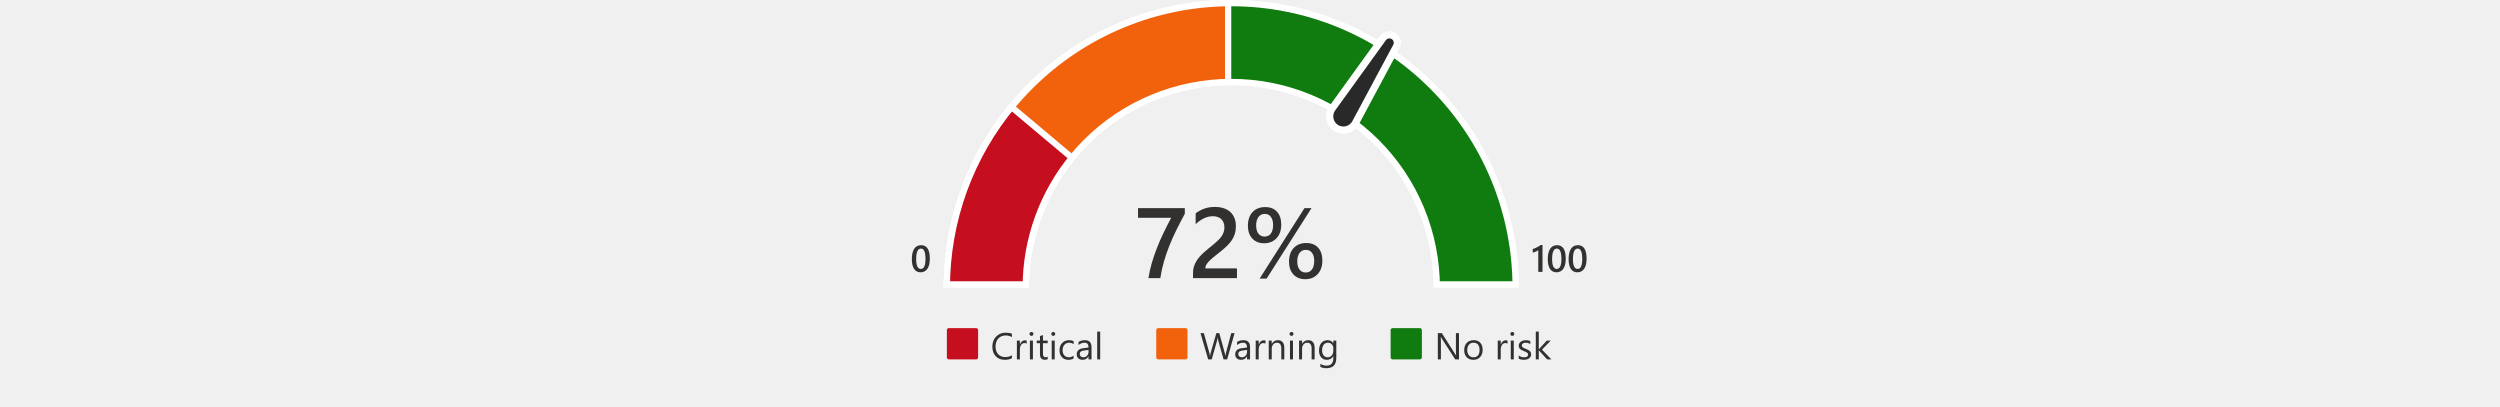
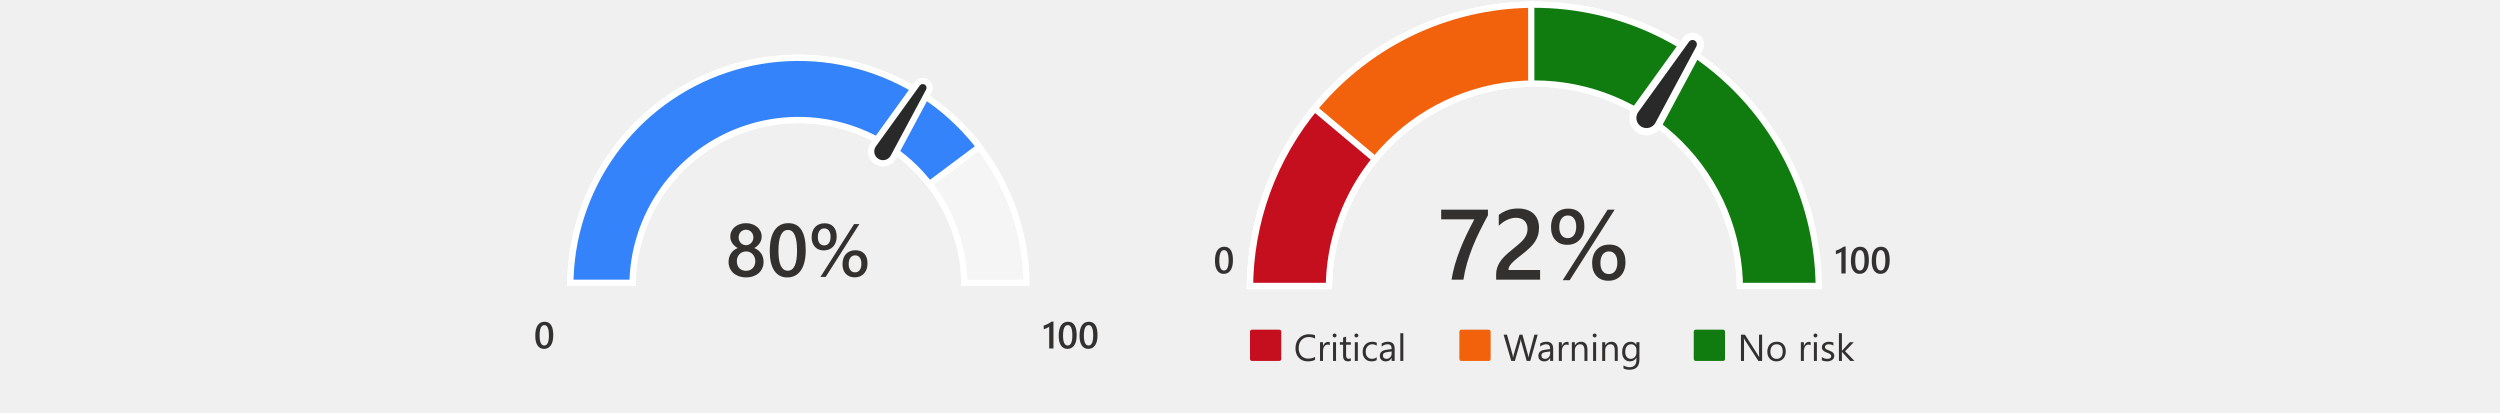
- <svg xmlns="http://www.w3.org/2000/svg" width="800" height="130" viewBox="0 0 800 130" fill="none">
-   <path d="M294.572 87.141C293.697 87.141 293.014 86.783 292.521 86.068C292.033 85.353 291.789 84.32 291.789 82.969C291.789 81.484 292.045 80.361 292.557 79.6C293.068 78.838 293.807 78.457 294.771 78.457C296.619 78.457 297.543 79.893 297.543 82.764C297.543 84.186 297.281 85.272 296.758 86.022C296.238 86.768 295.51 87.141 294.572 87.141ZM294.707 79.541C293.688 79.541 293.178 80.664 293.178 82.91C293.178 85.012 293.678 86.062 294.678 86.062C295.662 86.062 296.154 84.994 296.154 82.857C296.154 80.647 295.672 79.541 294.707 79.541Z" fill="#323130" />
+ <svg xmlns="http://www.w3.org/2000/svg" width="800" height="132" viewBox="0 0 800 132" fill="none">
+   <path d="M174.072 111.641C173.197 111.641 172.514 111.283 172.021 110.568C171.533 109.854 171.289 108.82 171.289 107.469C171.289 105.984 171.545 104.861 172.057 104.1C172.568 103.338 173.307 102.957 174.271 102.957C176.119 102.957 177.043 104.393 177.043 107.264C177.043 108.686 176.781 109.771 176.258 110.521C175.738 111.268 175.01 111.641 174.072 111.641ZM174.207 104.041C173.188 104.041 172.678 105.164 172.678 107.41C172.678 109.512 173.178 110.562 174.178 110.562C175.162 110.562 175.654 109.494 175.654 107.357C175.654 105.146 175.172 104.041 174.207 104.041Z" fill="#323130" />
  <mask id="path-2-inside-1_2_8100" fill="white">
-     <path d="M302 92C302 79.918 304.38 67.955 309.003 56.793C313.627 45.631 320.403 35.489 328.946 26.946C337.489 18.403 347.631 11.627 358.793 7.003C369.955 2.38 381.918 -1.58431e-06 394 0C406.082 1.58431e-06 418.045 2.38 429.207 7.003C440.369 11.627 450.511 18.403 459.054 26.946C467.597 35.489 474.373 45.631 478.997 56.793C483.62 67.955 486 79.918 486 92L458.768 92C458.768 83.495 457.093 75.072 453.838 67.214C450.583 59.356 445.812 52.216 439.798 46.202C433.784 40.188 426.644 35.417 418.786 32.162C410.928 28.907 402.505 27.232 394 27.232C385.495 27.232 377.072 28.907 369.214 32.162C361.356 35.417 354.216 40.188 348.202 46.202C342.188 52.216 337.417 59.356 334.162 67.214C330.907 75.072 329.232 83.495 329.232 92L302 92Z" />
+     <path d="M181.5 91.5C181.5 81.782 183.414 72.159 187.133 63.181C190.852 54.203 196.303 46.046 203.174 39.174C210.046 32.303 218.203 26.852 227.181 23.133C236.16 19.414 245.782 17.5 255.5 17.5C265.218 17.5 274.84 19.414 283.819 23.133C292.797 26.852 300.954 32.303 307.826 39.174C314.697 46.046 320.148 54.203 323.867 63.181C327.586 72.159 329.5 81.782 329.5 91.5L307.596 91.5C307.596 84.659 306.249 77.884 303.63 71.564C301.012 65.243 297.175 59.5 292.337 54.663C287.5 49.825 281.757 45.988 275.436 43.37C269.116 40.752 262.341 39.404 255.5 39.404C248.659 39.404 241.884 40.752 235.564 43.37C229.243 45.988 223.5 49.825 218.663 54.663C213.825 59.5 209.988 65.243 207.37 71.564C204.752 77.884 203.404 84.659 203.404 91.5L181.5 91.5Z" />
  </mask>
-   <path d="M302 92C302 79.918 304.38 67.955 309.003 56.793C313.627 45.631 320.403 35.489 328.946 26.946C337.489 18.403 347.631 11.627 358.793 7.003C369.955 2.38 381.918 -1.58431e-06 394 0C406.082 1.58431e-06 418.045 2.38 429.207 7.003C440.369 11.627 450.511 18.403 459.054 26.946C467.597 35.489 474.373 45.631 478.997 56.793C483.62 67.955 486 79.918 486 92L458.768 92C458.768 83.495 457.093 75.072 453.838 67.214C450.583 59.356 445.812 52.216 439.798 46.202C433.784 40.188 426.644 35.417 418.786 32.162C410.928 28.907 402.505 27.232 394 27.232C385.495 27.232 377.072 28.907 369.214 32.162C361.356 35.417 354.216 40.188 348.202 46.202C342.188 52.216 337.417 59.356 334.162 67.214C330.907 75.072 329.232 83.495 329.232 92L302 92Z" fill="#F5F5F5" stroke="white" stroke-width="4" mask="url(#path-2-inside-1_2_8100)" />
+   <path d="M181.5 91.5C181.5 81.782 183.414 72.159 187.133 63.181C190.852 54.203 196.303 46.046 203.174 39.174C210.046 32.303 218.203 26.852 227.181 23.133C236.16 19.414 245.782 17.5 255.5 17.5C265.218 17.5 274.84 19.414 283.819 23.133C292.797 26.852 300.954 32.303 307.826 39.174C314.697 46.046 320.148 54.203 323.867 63.181C327.586 72.159 329.5 81.782 329.5 91.5L307.596 91.5C307.596 84.659 306.249 77.884 303.63 71.564C301.012 65.243 297.175 59.5 292.337 54.663C287.5 49.825 281.757 45.988 275.436 43.37C269.116 40.752 262.341 39.404 255.5 39.404C248.659 39.404 241.884 40.752 235.564 43.37C229.243 45.988 223.5 49.825 218.663 54.663C213.825 59.5 209.988 65.243 207.37 71.564C204.752 77.884 203.404 84.659 203.404 91.5L181.5 91.5Z" fill="#F5F5F5" stroke="white" stroke-width="4" mask="url(#path-2-inside-1_2_8100)" />
  <mask id="path-3-inside-2_2_8100" fill="white">
-     <path d="M302 92C302 78.771 304.853 65.697 310.365 53.671C315.876 41.645 323.916 30.948 333.937 22.312L351.716 42.939C344.661 49.02 339.001 56.55 335.121 65.016C331.241 73.483 329.232 82.687 329.232 92L302 92Z" />
+     <path d="M181.5 91.5C181.5 75.958 186.393 60.811 195.486 48.207C204.578 35.603 217.408 26.181 232.156 21.278C246.904 16.376 262.821 16.241 277.65 20.893C292.479 25.545 305.467 34.748 314.772 47.196L297.228 60.31C290.677 51.547 281.534 45.068 271.094 41.793C260.654 38.518 249.449 38.612 239.066 42.064C228.683 45.516 219.651 52.148 213.25 61.022C206.849 69.895 203.404 80.559 203.404 91.5L181.5 91.5Z" />
  </mask>
-   <path d="M302 92C302 78.771 304.853 65.697 310.365 53.671C315.876 41.645 323.916 30.948 333.937 22.312L351.716 42.939C344.661 49.02 339.001 56.55 335.121 65.016C331.241 73.483 329.232 82.687 329.232 92L302 92Z" fill="#4F6BED" stroke="white" stroke-width="4" mask="url(#path-3-inside-2_2_8100)" />
-   <mask id="path-4-inside-3_2_8100" fill="white">
-     <path d="M302 92C302 79.918 304.38 67.955 309.003 56.793C313.627 45.631 320.403 35.489 328.946 26.946C337.489 18.403 347.631 11.627 358.793 7.003C369.955 2.38 381.918 -1.58431e-06 394 0C406.082 1.58431e-06 418.045 2.38 429.207 7.003C440.369 11.627 450.511 18.403 459.054 26.946C467.597 35.489 474.373 45.631 478.997 56.793C483.62 67.955 486 79.918 486 92L458.768 92C458.768 83.495 457.093 75.072 453.838 67.214C450.583 59.356 445.812 52.216 439.798 46.202C433.784 40.188 426.644 35.417 418.786 32.162C410.928 28.907 402.505 27.232 394 27.232C385.495 27.232 377.072 28.907 369.214 32.162C361.356 35.417 354.216 40.188 348.202 46.202C342.188 52.216 337.417 59.356 334.162 67.214C330.907 75.072 329.232 83.495 329.232 92L302 92Z" />
+   <path d="M181.5 91.5C181.5 75.958 186.393 60.811 195.486 48.207C204.578 35.603 217.408 26.181 232.156 21.278C246.904 16.376 262.821 16.241 277.65 20.893C292.479 25.545 305.467 34.748 314.772 47.196L297.228 60.31C290.677 51.547 281.534 45.068 271.094 41.793C260.654 38.518 249.449 38.612 239.066 42.064C228.683 45.516 219.651 52.148 213.25 61.022C206.849 69.895 203.404 80.559 203.404 91.5L181.5 91.5Z" fill="#3483FA" stroke="white" stroke-width="4" mask="url(#path-3-inside-2_2_8100)" />
+   <path d="M285.923 50.252L297.223 29.15C297.771 28.128 297.432 26.856 296.449 26.242C295.466 25.627 294.174 25.88 293.496 26.82L279.482 46.228C278.193 48.013 278.684 50.516 280.551 51.683C282.419 52.85 284.884 52.193 285.923 50.252Z" fill="#292929" stroke="white" stroke-width="2" />
+   <path d="M233.141 83.812C233.141 83.328 233.199 82.859 233.316 82.406C233.441 81.953 233.625 81.535 233.867 81.152C234.109 80.769 234.414 80.426 234.781 80.121C235.148 79.816 235.578 79.57 236.07 79.383C235.344 78.977 234.766 78.457 234.336 77.824C233.906 77.184 233.691 76.477 233.691 75.703C233.691 75.086 233.816 74.516 234.066 73.992C234.324 73.469 234.676 73.016 235.121 72.633C235.574 72.25 236.105 71.953 236.715 71.742C237.324 71.523 237.988 71.414 238.707 71.414C239.434 71.414 240.102 71.523 240.711 71.742C241.328 71.961 241.859 72.262 242.305 72.644C242.758 73.027 243.109 73.481 243.359 74.004C243.609 74.527 243.734 75.094 243.734 75.703C243.734 76.477 243.52 77.184 243.09 77.824C242.66 78.457 242.09 78.977 241.379 79.383C241.863 79.57 242.289 79.816 242.656 80.121C243.031 80.418 243.344 80.758 243.594 81.141C243.844 81.523 244.031 81.941 244.156 82.394C244.281 82.848 244.344 83.32 244.344 83.812C244.344 84.547 244.207 85.219 243.934 85.828C243.66 86.438 243.277 86.961 242.785 87.398C242.293 87.828 241.703 88.164 241.016 88.406C240.328 88.648 239.57 88.769 238.742 88.769C237.922 88.769 237.168 88.648 236.48 88.406C235.801 88.164 235.211 87.828 234.711 87.398C234.219 86.961 233.832 86.438 233.551 85.828C233.277 85.219 233.141 84.547 233.141 83.812ZM235.789 83.578C235.789 84.055 235.859 84.484 236 84.867C236.141 85.25 236.34 85.574 236.598 85.84C236.855 86.106 237.164 86.309 237.523 86.449C237.891 86.59 238.297 86.66 238.742 86.66C239.172 86.66 239.566 86.59 239.926 86.449C240.285 86.301 240.594 86.094 240.852 85.828C241.117 85.555 241.324 85.231 241.473 84.856C241.621 84.473 241.695 84.047 241.695 83.578C241.695 83.148 241.625 82.746 241.484 82.371C241.344 81.988 241.145 81.656 240.887 81.375C240.629 81.094 240.316 80.871 239.949 80.707C239.59 80.543 239.188 80.461 238.742 80.461C238.32 80.461 237.926 80.539 237.559 80.695C237.199 80.844 236.887 81.059 236.621 81.34C236.363 81.613 236.16 81.941 236.012 82.324C235.863 82.707 235.789 83.125 235.789 83.578ZM236.363 75.984C236.363 76.336 236.426 76.664 236.551 76.969C236.676 77.266 236.844 77.527 237.055 77.754C237.266 77.973 237.512 78.144 237.793 78.269C238.082 78.394 238.391 78.457 238.719 78.457C239.047 78.457 239.352 78.394 239.633 78.269C239.922 78.137 240.172 77.961 240.383 77.742C240.602 77.516 240.773 77.254 240.898 76.957C241.023 76.652 241.086 76.328 241.086 75.984C241.086 75.633 241.023 75.305 240.898 75C240.781 74.695 240.617 74.434 240.406 74.215C240.195 73.996 239.945 73.824 239.656 73.699C239.367 73.574 239.055 73.512 238.719 73.512C238.367 73.512 238.047 73.578 237.758 73.711C237.469 73.836 237.219 74.012 237.008 74.238C236.805 74.465 236.645 74.731 236.527 75.035C236.418 75.332 236.363 75.648 236.363 75.984ZM251.891 88.781C250.141 88.781 248.773 88.066 247.789 86.637C246.812 85.207 246.324 83.141 246.324 80.438C246.324 77.469 246.836 75.223 247.859 73.699C248.883 72.176 250.359 71.414 252.289 71.414C255.984 71.414 257.832 74.285 257.832 80.027C257.832 82.871 257.309 85.043 256.262 86.543C255.223 88.035 253.766 88.781 251.891 88.781ZM252.16 73.582C250.121 73.582 249.102 75.828 249.102 80.32C249.102 84.523 250.102 86.625 252.102 86.625C254.07 86.625 255.055 84.488 255.055 80.215C255.055 75.793 254.09 73.582 252.16 73.582ZM263.621 80.133C262.434 80.133 261.488 79.754 260.785 78.996C260.082 78.231 259.73 77.211 259.73 75.938C259.73 74.547 260.102 73.453 260.844 72.656C261.594 71.852 262.602 71.449 263.867 71.449C265.094 71.449 266.043 71.82 266.715 72.562C267.395 73.305 267.734 74.348 267.734 75.691C267.734 77.035 267.355 78.113 266.598 78.926C265.84 79.731 264.848 80.133 263.621 80.133ZM263.785 73.09C263.145 73.09 262.637 73.336 262.262 73.828C261.895 74.32 261.711 74.996 261.711 75.856C261.711 76.699 261.891 77.356 262.25 77.824C262.617 78.293 263.117 78.527 263.75 78.527C264.383 78.527 264.879 78.285 265.238 77.801C265.598 77.309 265.777 76.629 265.777 75.762C265.777 74.918 265.598 74.262 265.238 73.793C264.887 73.324 264.402 73.09 263.785 73.09ZM275 71.695L264.219 88.617H262.543L273.312 71.695H275ZM273.488 88.758C272.301 88.758 271.355 88.379 270.652 87.621C269.949 86.856 269.598 85.836 269.598 84.562C269.598 83.172 269.969 82.078 270.711 81.281C271.461 80.477 272.469 80.074 273.734 80.074C274.961 80.074 275.91 80.445 276.582 81.188C277.262 81.93 277.602 82.973 277.602 84.316C277.602 85.66 277.223 86.738 276.465 87.551C275.707 88.356 274.715 88.758 273.488 88.758ZM273.652 81.715C273.012 81.715 272.504 81.961 272.129 82.453C271.762 82.945 271.578 83.621 271.578 84.481C271.578 85.324 271.758 85.981 272.117 86.449C272.484 86.918 272.984 87.152 273.617 87.152C274.25 87.152 274.746 86.91 275.105 86.426C275.465 85.934 275.645 85.254 275.645 84.387C275.645 83.543 275.465 82.887 275.105 82.418C274.754 81.949 274.27 81.715 273.652 81.715Z" fill="#323130" />
+   <path d="M337.104 102.91V111.5H335.744V104.574C335.498 104.75 335.232 104.9 334.947 105.025C334.666 105.146 334.344 105.254 333.98 105.348V104.188C334.207 104.113 334.426 104.035 334.637 103.953C334.848 103.871 335.055 103.779 335.258 103.678C335.465 103.576 335.672 103.463 335.879 103.338C336.09 103.213 336.307 103.07 336.529 102.91H337.104ZM341.568 111.641C340.693 111.641 340.01 111.283 339.518 110.568C339.029 109.854 338.785 108.82 338.785 107.469C338.785 105.984 339.041 104.861 339.553 104.1C340.064 103.338 340.803 102.957 341.768 102.957C343.615 102.957 344.539 104.393 344.539 107.264C344.539 108.686 344.277 109.771 343.754 110.521C343.234 111.268 342.506 111.641 341.568 111.641ZM341.703 104.041C340.684 104.041 340.174 105.164 340.174 107.41C340.174 109.512 340.674 110.562 341.674 110.562C342.658 110.562 343.15 109.494 343.15 107.357C343.15 105.146 342.668 104.041 341.703 104.041ZM348.236 111.641C347.361 111.641 346.678 111.283 346.186 110.568C345.697 109.854 345.453 108.82 345.453 107.469C345.453 105.984 345.709 104.861 346.221 104.1C346.732 103.338 347.471 102.957 348.436 102.957C350.283 102.957 351.207 104.393 351.207 107.264C351.207 108.686 350.945 109.771 350.422 110.521C349.902 111.268 349.174 111.641 348.236 111.641ZM348.371 104.041C347.352 104.041 346.842 105.164 346.842 107.41C346.842 109.512 347.342 110.562 348.342 110.562C349.326 110.562 349.818 109.494 349.818 107.357C349.818 105.146 349.336 104.041 348.371 104.041Z" fill="#323130" />
+   <path d="M391.572 87.641C390.697 87.641 390.014 87.283 389.521 86.568C389.033 85.853 388.789 84.82 388.789 83.469C388.789 81.984 389.045 80.861 389.557 80.1C390.068 79.338 390.807 78.957 391.771 78.957C393.619 78.957 394.543 80.393 394.543 83.264C394.543 84.686 394.281 85.772 393.758 86.522C393.238 87.268 392.51 87.641 391.572 87.641ZM391.707 80.041C390.688 80.041 390.178 81.164 390.178 83.41C390.178 85.512 390.678 86.562 391.678 86.562C392.662 86.562 393.154 85.494 393.154 83.357C393.154 81.147 392.672 80.041 391.707 80.041Z" fill="#323130" />
+   <mask id="path-8-inside-3_2_8100" fill="white">
+     <path d="M399 92.5C399 80.418 401.38 68.455 406.003 57.293C410.627 46.131 417.403 35.989 425.946 27.446C434.489 18.903 444.631 12.127 455.793 7.503C466.955 2.88 478.918 0.5 491 0.5C503.082 0.5 515.045 2.88 526.207 7.503C537.369 12.127 547.511 18.903 556.054 27.446C564.597 35.989 571.373 46.131 575.997 57.293C580.62 68.455 583 80.418 583 92.5L555.768 92.5C555.768 83.995 554.093 75.572 550.838 67.714C547.583 59.856 542.812 52.716 536.798 46.702C530.784 40.688 523.644 35.917 515.786 32.662C507.928 29.407 499.505 27.732 491 27.732C482.495 27.732 474.072 29.407 466.214 32.662C458.356 35.917 451.216 40.688 445.202 46.702C439.188 52.716 434.417 59.856 431.162 67.714C427.907 75.572 426.232 83.995 426.232 92.5L399 92.5Z" />
  </mask>
-   <path d="M302 92C302 79.918 304.38 67.955 309.003 56.793C313.627 45.631 320.403 35.489 328.946 26.946C337.489 18.403 347.631 11.627 358.793 7.003C369.955 2.38 381.918 -1.58431e-06 394 0C406.082 1.58431e-06 418.045 2.38 429.207 7.003C440.369 11.627 450.511 18.403 459.054 26.946C467.597 35.489 474.373 45.631 478.997 56.793C483.62 67.955 486 79.918 486 92L458.768 92C458.768 83.495 457.093 75.072 453.838 67.214C450.583 59.356 445.812 52.216 439.798 46.202C433.784 40.188 426.644 35.417 418.786 32.162C410.928 28.907 402.505 27.232 394 27.232C385.495 27.232 377.072 28.907 369.214 32.162C361.356 35.417 354.216 40.188 348.202 46.202C342.188 52.216 337.417 59.356 334.162 67.214C330.907 75.072 329.232 83.495 329.232 92L302 92Z" fill="#107C10" stroke="white" stroke-width="4" mask="url(#path-4-inside-3_2_8100)" />
-   <mask id="path-5-inside-4_2_8100" fill="white">
-     <path d="M302 92C302 67.6 311.693 44.2 328.946 26.946C346.2 9.693 369.6 -2.90966e-07 394 0L394 27.232C376.822 27.232 360.348 34.056 348.202 46.202C336.056 58.349 329.232 74.823 329.232 92L302 92Z" />
+   <path d="M399 92.5C399 80.418 401.38 68.455 406.003 57.293C410.627 46.131 417.403 35.989 425.946 27.446C434.489 18.903 444.631 12.127 455.793 7.503C466.955 2.88 478.918 0.5 491 0.5C503.082 0.5 515.045 2.88 526.207 7.503C537.369 12.127 547.511 18.903 556.054 27.446C564.597 35.989 571.373 46.131 575.997 57.293C580.62 68.455 583 80.418 583 92.5L555.768 92.5C555.768 83.995 554.093 75.572 550.838 67.714C547.583 59.856 542.812 52.716 536.798 46.702C530.784 40.688 523.644 35.917 515.786 32.662C507.928 29.407 499.505 27.732 491 27.732C482.495 27.732 474.072 29.407 466.214 32.662C458.356 35.917 451.216 40.688 445.202 46.702C439.188 52.716 434.417 59.856 431.162 67.714C427.907 75.572 426.232 83.995 426.232 92.5L399 92.5Z" fill="#F5F5F5" stroke="white" stroke-width="4" mask="url(#path-8-inside-3_2_8100)" />
+   <mask id="path-9-inside-4_2_8100" fill="white">
+     <path d="M399 92.5C399 79.271 401.853 66.197 407.365 54.171C412.876 42.145 420.916 31.448 430.937 22.812L448.716 43.439C441.661 49.52 436.001 57.05 432.121 65.516C428.241 73.983 426.232 83.187 426.232 92.5L399 92.5Z" />
  </mask>
-   <path d="M302 92C302 67.6 311.693 44.2 328.946 26.946C346.2 9.693 369.6 -2.90966e-07 394 0L394 27.232C376.822 27.232 360.348 34.056 348.202 46.202C336.056 58.349 329.232 74.823 329.232 92L302 92Z" fill="#F2610C" stroke="white" stroke-width="4" mask="url(#path-5-inside-4_2_8100)" />
-   <mask id="path-6-inside-5_2_8100" fill="white">
-     <path d="M302 92C302 70.354 309.632 49.401 323.555 32.827L344.407 50.342C334.605 62.011 329.232 76.761 329.232 92L302 92Z" />
+   <path d="M399 92.5C399 79.271 401.853 66.197 407.365 54.171C412.876 42.145 420.916 31.448 430.937 22.812L448.716 43.439C441.661 49.52 436.001 57.05 432.121 65.516C428.241 73.983 426.232 83.187 426.232 92.5L399 92.5Z" fill="#4F6BED" stroke="white" stroke-width="4" mask="url(#path-9-inside-4_2_8100)" />
+   <mask id="path-10-inside-5_2_8100" fill="white">
+     <path d="M399 92.5C399 80.418 401.38 68.455 406.003 57.293C410.627 46.131 417.403 35.989 425.946 27.446C434.489 18.903 444.631 12.127 455.793 7.503C466.955 2.88 478.918 0.5 491 0.5C503.082 0.5 515.045 2.88 526.207 7.503C537.369 12.127 547.511 18.903 556.054 27.446C564.597 35.989 571.373 46.131 575.997 57.293C580.62 68.455 583 80.418 583 92.5L555.768 92.5C555.768 83.995 554.093 75.572 550.838 67.714C547.583 59.856 542.812 52.716 536.798 46.702C530.784 40.688 523.644 35.917 515.786 32.662C507.928 29.407 499.505 27.732 491 27.732C482.495 27.732 474.072 29.407 466.214 32.662C458.356 35.917 451.216 40.688 445.202 46.702C439.188 52.716 434.417 59.856 431.162 67.714C427.907 75.572 426.232 83.995 426.232 92.5L399 92.5Z" />
  </mask>
-   <path d="M302 92C302 70.354 309.632 49.401 323.555 32.827L344.407 50.342C334.605 62.011 329.232 76.761 329.232 92L302 92Z" fill="#C50F1F" stroke="white" stroke-width="4" mask="url(#path-6-inside-5_2_8100)" />
-   <path d="M433.773 39.318L446.855 14.889C447.488 13.706 447.096 12.234 445.958 11.523C444.82 10.811 443.325 11.104 442.539 12.192L426.318 34.659C424.825 36.725 425.393 39.623 427.555 40.974C429.717 42.325 432.57 41.565 433.773 39.318Z" fill="#292929" stroke="white" stroke-width="2.315" />
-   <path d="M379.141 68.406C378.203 70.125 377.318 71.828 376.484 73.516C375.651 75.193 374.896 76.88 374.219 78.578C373.542 80.276 372.953 81.99 372.453 83.719C371.953 85.438 371.568 87.198 371.297 89H367.5C367.75 87.396 368.104 85.797 368.562 84.203C369.031 82.599 369.578 81 370.203 79.406C370.828 77.802 371.526 76.193 372.297 74.578C373.078 72.963 373.906 71.333 374.781 69.688H364.172V66.594H379.141V68.406ZM395.828 89H381.766V87.266C381.766 86.557 381.865 85.896 382.062 85.281C382.26 84.656 382.526 84.073 382.859 83.531C383.193 82.979 383.583 82.463 384.031 81.984C384.479 81.495 384.958 81.026 385.469 80.578C385.979 80.12 386.5 79.682 387.031 79.266C387.562 78.838 388.083 78.412 388.594 77.984C389.073 77.578 389.51 77.182 389.906 76.797C390.302 76.401 390.641 75.995 390.922 75.578C391.203 75.162 391.422 74.724 391.578 74.266C391.734 73.797 391.812 73.292 391.812 72.75C391.812 72.156 391.719 71.641 391.531 71.203C391.354 70.755 391.099 70.385 390.766 70.094C390.443 69.792 390.057 69.568 389.609 69.422C389.161 69.266 388.672 69.188 388.141 69.188C387.224 69.188 386.292 69.401 385.344 69.828C384.396 70.255 383.484 70.896 382.609 71.75V68.266C383.068 67.922 383.531 67.625 384 67.375C384.469 67.115 384.953 66.901 385.453 66.734C385.953 66.557 386.479 66.427 387.031 66.344C387.583 66.26 388.172 66.219 388.797 66.219C389.807 66.219 390.724 66.354 391.547 66.625C392.37 66.885 393.073 67.276 393.656 67.797C394.24 68.307 394.688 68.948 395 69.719C395.323 70.49 395.484 71.375 395.484 72.375C395.484 73.281 395.37 74.099 395.141 74.828C394.922 75.547 394.604 76.219 394.188 76.844C393.781 77.469 393.286 78.062 392.703 78.625C392.12 79.188 391.469 79.766 390.75 80.359C390.146 80.849 389.542 81.328 388.938 81.797C388.344 82.255 387.807 82.708 387.328 83.156C386.849 83.594 386.458 84.037 386.156 84.484C385.865 84.922 385.719 85.365 385.719 85.812V85.891H395.828V89ZM404.516 77.844C402.932 77.844 401.672 77.338 400.734 76.328C399.797 75.307 399.328 73.948 399.328 72.25C399.328 70.396 399.823 68.938 400.812 67.875C401.812 66.802 403.156 66.266 404.844 66.266C406.479 66.266 407.745 66.76 408.641 67.75C409.547 68.74 410 70.13 410 71.922C410 73.713 409.495 75.151 408.484 76.234C407.474 77.307 406.151 77.844 404.516 77.844ZM404.734 68.453C403.88 68.453 403.203 68.781 402.703 69.438C402.214 70.094 401.969 70.995 401.969 72.141C401.969 73.266 402.208 74.141 402.688 74.766C403.177 75.391 403.844 75.703 404.688 75.703C405.531 75.703 406.193 75.38 406.672 74.734C407.151 74.078 407.391 73.172 407.391 72.016C407.391 70.891 407.151 70.016 406.672 69.391C406.203 68.766 405.557 68.453 404.734 68.453ZM419.688 66.594L405.312 89.156H403.078L417.438 66.594H419.688ZM417.672 89.344C416.089 89.344 414.828 88.838 413.891 87.828C412.953 86.807 412.484 85.448 412.484 83.75C412.484 81.896 412.979 80.438 413.969 79.375C414.969 78.302 416.312 77.766 418 77.766C419.635 77.766 420.901 78.26 421.797 79.25C422.703 80.24 423.156 81.63 423.156 83.422C423.156 85.213 422.651 86.651 421.641 87.734C420.63 88.807 419.307 89.344 417.672 89.344ZM417.891 79.953C417.036 79.953 416.359 80.281 415.859 80.938C415.37 81.594 415.125 82.495 415.125 83.641C415.125 84.766 415.365 85.641 415.844 86.266C416.333 86.891 417 87.203 417.844 87.203C418.688 87.203 419.349 86.88 419.828 86.234C420.307 85.578 420.547 84.672 420.547 83.516C420.547 82.391 420.307 81.516 419.828 80.891C419.359 80.266 418.714 79.953 417.891 79.953Z" fill="#323130" />
-   <path d="M493.604 78.41V87H492.244V80.074C491.998 80.25 491.732 80.4 491.447 80.525C491.166 80.647 490.844 80.754 490.48 80.848V79.688C490.707 79.613 490.926 79.535 491.137 79.453C491.348 79.371 491.555 79.279 491.758 79.178C491.965 79.076 492.172 78.963 492.379 78.838C492.59 78.713 492.807 78.57 493.029 78.41H493.604ZM498.068 87.141C497.193 87.141 496.51 86.783 496.018 86.068C495.529 85.353 495.285 84.32 495.285 82.969C495.285 81.484 495.541 80.361 496.053 79.6C496.564 78.838 497.303 78.457 498.268 78.457C500.115 78.457 501.039 79.893 501.039 82.764C501.039 84.186 500.777 85.272 500.254 86.022C499.734 86.768 499.006 87.141 498.068 87.141ZM498.203 79.541C497.184 79.541 496.674 80.664 496.674 82.91C496.674 85.012 497.174 86.062 498.174 86.062C499.158 86.062 499.65 84.994 499.65 82.857C499.65 80.647 499.168 79.541 498.203 79.541ZM504.736 87.141C503.861 87.141 503.178 86.783 502.686 86.068C502.197 85.353 501.953 84.32 501.953 82.969C501.953 81.484 502.209 80.361 502.721 79.6C503.232 78.838 503.971 78.457 504.936 78.457C506.783 78.457 507.707 79.893 507.707 82.764C507.707 84.186 507.445 85.272 506.922 86.022C506.402 86.768 505.674 87.141 504.736 87.141ZM504.871 79.541C503.852 79.541 503.342 80.664 503.342 82.91C503.342 85.012 503.842 86.062 504.842 86.062C505.826 86.062 506.318 84.994 506.318 82.857C506.318 80.647 505.836 79.541 504.871 79.541Z" fill="#323130" />
-   <path d="M302.997 105.624C302.997 105.278 303.277 104.999 303.622 104.999H312.373C312.719 104.999 312.999 105.278 312.999 105.624V114.375C312.999 114.72 312.719 115 312.373 115H303.622C303.277 115 302.997 114.72 302.997 114.375V105.624Z" fill="#C50F1F" />
-   <path d="M323.819 114.648C323.198 114.977 322.425 115.141 321.499 115.141C320.304 115.141 319.347 114.756 318.628 113.986C317.909 113.217 317.55 112.207 317.55 110.957C317.55 109.613 317.954 108.527 318.763 107.699C319.571 106.871 320.597 106.457 321.839 106.457C322.636 106.457 323.296 106.572 323.819 106.803V107.852C323.218 107.516 322.554 107.348 321.827 107.348C320.862 107.348 320.079 107.67 319.478 108.314C318.88 108.959 318.581 109.82 318.581 110.898C318.581 111.922 318.86 112.738 319.419 113.348C319.982 113.953 320.718 114.256 321.628 114.256C322.472 114.256 323.202 114.068 323.819 113.693V114.648ZM328.53 109.973C328.362 109.844 328.12 109.779 327.804 109.779C327.394 109.779 327.05 109.973 326.773 110.359C326.499 110.746 326.362 111.273 326.362 111.941V115H325.401V109H326.362V110.236H326.386C326.523 109.814 326.732 109.486 327.013 109.252C327.294 109.014 327.609 108.895 327.956 108.895C328.206 108.895 328.398 108.922 328.53 108.977V109.973ZM330.066 107.477C329.894 107.477 329.747 107.418 329.626 107.301C329.505 107.184 329.444 107.035 329.444 106.855C329.444 106.676 329.505 106.527 329.626 106.41C329.747 106.289 329.894 106.229 330.066 106.229C330.241 106.229 330.39 106.289 330.511 106.41C330.636 106.527 330.698 106.676 330.698 106.855C330.698 107.027 330.636 107.174 330.511 107.295C330.39 107.416 330.241 107.477 330.066 107.477ZM330.534 115H329.573V109H330.534V115ZM335.263 114.941C335.036 115.066 334.737 115.129 334.366 115.129C333.316 115.129 332.79 114.543 332.79 113.371V109.82H331.759V109H332.79V107.535L333.751 107.225V109H335.263V109.82H333.751V113.201C333.751 113.604 333.819 113.891 333.956 114.062C334.093 114.234 334.319 114.32 334.636 114.32C334.878 114.32 335.087 114.254 335.263 114.121V114.941ZM337.038 107.477C336.866 107.477 336.72 107.418 336.599 107.301C336.478 107.184 336.417 107.035 336.417 106.855C336.417 106.676 336.478 106.527 336.599 106.41C336.72 106.289 336.866 106.229 337.038 106.229C337.214 106.229 337.362 106.289 337.484 106.41C337.609 106.527 337.671 106.676 337.671 106.855C337.671 107.027 337.609 107.174 337.484 107.295C337.362 107.416 337.214 107.477 337.038 107.477ZM337.507 115H336.546V109H337.507V115ZM343.542 114.725C343.081 115.002 342.534 115.141 341.901 115.141C341.046 115.141 340.355 114.863 339.827 114.309C339.304 113.75 339.042 113.027 339.042 112.141C339.042 111.152 339.325 110.359 339.892 109.762C340.458 109.16 341.214 108.859 342.159 108.859C342.687 108.859 343.151 108.957 343.554 109.152V110.137C343.109 109.824 342.632 109.668 342.124 109.668C341.511 109.668 341.007 109.889 340.612 110.33C340.222 110.768 340.026 111.344 340.026 112.059C340.026 112.762 340.21 113.316 340.577 113.723C340.948 114.129 341.444 114.332 342.066 114.332C342.589 114.332 343.081 114.158 343.542 113.811V114.725ZM349.29 115H348.329V114.062H348.306C347.888 114.781 347.273 115.141 346.46 115.141C345.862 115.141 345.394 114.982 345.054 114.666C344.718 114.35 344.55 113.93 344.55 113.406C344.55 112.285 345.21 111.633 346.53 111.449L348.329 111.197C348.329 110.178 347.917 109.668 347.093 109.668C346.37 109.668 345.718 109.914 345.136 110.406V109.422C345.726 109.047 346.405 108.859 347.175 108.859C348.585 108.859 349.29 109.605 349.29 111.098V115ZM348.329 111.965L346.882 112.164C346.437 112.227 346.101 112.338 345.874 112.498C345.648 112.654 345.534 112.934 345.534 113.336C345.534 113.629 345.638 113.869 345.845 114.057C346.056 114.24 346.335 114.332 346.683 114.332C347.159 114.332 347.552 114.166 347.86 113.834C348.173 113.498 348.329 113.074 348.329 112.562V111.965ZM352.062 115H351.101V106.117H352.062V115Z" fill="#323130" />
-   <path d="M369.999 105.624C369.999 105.278 370.278 104.999 370.624 104.999H379.375C379.72 104.999 380 105.278 380 105.624V114.375C380 114.72 379.72 115 379.375 115H370.624C370.278 115 369.999 114.72 369.999 114.375V105.624Z" fill="#F2610C" />
-   <path d="M395.063 106.598L392.69 115H391.536L389.807 108.859C389.733 108.598 389.688 108.312 389.673 108.004H389.649C389.626 108.293 389.575 108.574 389.497 108.848L387.757 115H386.614L384.153 106.598H385.237L387.024 113.043C387.099 113.312 387.145 113.594 387.165 113.887H387.194C387.214 113.68 387.274 113.398 387.376 113.043L389.233 106.598H390.177L391.958 113.09C392.02 113.312 392.067 113.574 392.099 113.875H392.122C392.138 113.672 392.19 113.402 392.28 113.066L393.997 106.598H395.063ZM400.015 115H399.054V114.062H399.03C398.612 114.781 397.997 115.141 397.184 115.141C396.587 115.141 396.118 114.982 395.778 114.666C395.442 114.35 395.274 113.93 395.274 113.406C395.274 112.285 395.934 111.633 397.255 111.449L399.054 111.197C399.054 110.178 398.641 109.668 397.817 109.668C397.095 109.668 396.442 109.914 395.86 110.406V109.422C396.45 109.047 397.13 108.859 397.899 108.859C399.309 108.859 400.015 109.605 400.015 111.098V115ZM399.054 111.965L397.606 112.164C397.161 112.227 396.825 112.338 396.599 112.498C396.372 112.654 396.259 112.934 396.259 113.336C396.259 113.629 396.362 113.869 396.569 114.057C396.78 114.24 397.059 114.332 397.407 114.332C397.884 114.332 398.276 114.166 398.585 113.834C398.897 113.498 399.054 113.074 399.054 112.562V111.965ZM404.954 109.973C404.786 109.844 404.544 109.779 404.227 109.779C403.817 109.779 403.474 109.973 403.196 110.359C402.923 110.746 402.786 111.273 402.786 111.941V115H401.825V109H402.786V110.236H402.809C402.946 109.814 403.155 109.486 403.436 109.252C403.718 109.014 404.032 108.895 404.38 108.895C404.63 108.895 404.821 108.922 404.954 108.977V109.973ZM410.977 115H410.016V111.578C410.016 110.305 409.552 109.668 408.622 109.668C408.141 109.668 407.743 109.85 407.427 110.213C407.114 110.572 406.958 111.027 406.958 111.578V115H405.997V109H406.958V109.996H406.981C407.434 109.238 408.091 108.859 408.95 108.859C409.606 108.859 410.108 109.072 410.456 109.498C410.804 109.92 410.977 110.531 410.977 111.332V115ZM413.286 107.477C413.114 107.477 412.968 107.418 412.847 107.301C412.725 107.184 412.665 107.035 412.665 106.855C412.665 106.676 412.725 106.527 412.847 106.41C412.968 106.289 413.114 106.229 413.286 106.229C413.462 106.229 413.61 106.289 413.731 106.41C413.856 106.527 413.919 106.676 413.919 106.855C413.919 107.027 413.856 107.174 413.731 107.295C413.61 107.416 413.462 107.477 413.286 107.477ZM413.755 115H412.794V109H413.755V115ZM420.681 115H419.72V111.578C419.72 110.305 419.255 109.668 418.325 109.668C417.845 109.668 417.446 109.85 417.13 110.213C416.817 110.572 416.661 111.027 416.661 111.578V115H415.7V109H416.661V109.996H416.684C417.138 109.238 417.794 108.859 418.653 108.859C419.309 108.859 419.811 109.072 420.159 109.498C420.507 109.92 420.681 110.531 420.681 111.332V115ZM427.618 114.52C427.618 116.723 426.563 117.824 424.454 117.824C423.712 117.824 423.063 117.684 422.509 117.402V116.441C423.184 116.816 423.829 117.004 424.442 117.004C425.919 117.004 426.657 116.219 426.657 114.648V113.992H426.634C426.177 114.758 425.489 115.141 424.571 115.141C423.825 115.141 423.224 114.875 422.766 114.344C422.313 113.809 422.087 113.092 422.087 112.193C422.087 111.174 422.331 110.363 422.819 109.762C423.311 109.16 423.983 108.859 424.835 108.859C425.643 108.859 426.243 109.184 426.634 109.832H426.657V109H427.618V114.52ZM426.657 112.287V111.402C426.657 110.926 426.495 110.518 426.171 110.178C425.85 109.838 425.45 109.668 424.97 109.668C424.376 109.668 423.911 109.885 423.575 110.318C423.239 110.748 423.071 111.352 423.071 112.129C423.071 112.797 423.231 113.332 423.552 113.734C423.876 114.133 424.304 114.332 424.835 114.332C425.374 114.332 425.811 114.141 426.147 113.758C426.487 113.375 426.657 112.885 426.657 112.287Z" fill="#323130" />
-   <path d="M445 105.624C445 105.278 445.28 104.999 445.625 104.999H454.377C454.722 104.999 455.002 105.278 455.002 105.624V114.375C455.002 114.72 454.722 115 454.377 115H445.625C445.28 115 445 114.72 445 114.375V105.624Z" fill="#107C10" />
-   <path d="M466.878 115H465.67L461.346 108.303C461.237 108.135 461.147 107.959 461.077 107.775H461.042C461.073 107.955 461.088 108.34 461.088 108.93V115H460.104V106.598H461.381L465.588 113.189C465.764 113.463 465.878 113.65 465.928 113.752H465.952C465.913 113.51 465.893 113.098 465.893 112.516V106.598H466.878V115ZM471.46 115.141C470.573 115.141 469.864 114.861 469.333 114.303C468.805 113.74 468.542 112.996 468.542 112.07C468.542 111.062 468.817 110.275 469.368 109.709C469.919 109.143 470.663 108.859 471.6 108.859C472.495 108.859 473.192 109.135 473.692 109.686C474.196 110.236 474.448 111 474.448 111.977C474.448 112.934 474.176 113.701 473.633 114.279C473.094 114.854 472.37 115.141 471.46 115.141ZM471.53 109.668C470.913 109.668 470.424 109.879 470.065 110.301C469.706 110.719 469.526 111.297 469.526 112.035C469.526 112.746 469.708 113.307 470.071 113.717C470.434 114.127 470.92 114.332 471.53 114.332C472.151 114.332 472.628 114.131 472.96 113.729C473.295 113.326 473.463 112.754 473.463 112.012C473.463 111.262 473.295 110.684 472.96 110.277C472.628 109.871 472.151 109.668 471.53 109.668ZM482.405 109.973C482.237 109.844 481.995 109.779 481.678 109.779C481.268 109.779 480.924 109.973 480.647 110.359C480.374 110.746 480.237 111.273 480.237 111.941V115H479.276V109H480.237V110.236H480.26C480.397 109.814 480.606 109.486 480.887 109.252C481.169 109.014 481.483 108.895 481.831 108.895C482.081 108.895 482.272 108.922 482.405 108.977V109.973ZM483.94 107.477C483.768 107.477 483.622 107.418 483.501 107.301C483.379 107.184 483.319 107.035 483.319 106.855C483.319 106.676 483.379 106.527 483.501 106.41C483.622 106.289 483.768 106.229 483.94 106.229C484.116 106.229 484.264 106.289 484.385 106.41C484.51 106.527 484.573 106.676 484.573 106.855C484.573 107.027 484.51 107.174 484.385 107.295C484.264 107.416 484.116 107.477 483.94 107.477ZM484.409 115H483.448V109H484.409V115ZM485.991 114.783V113.752C486.514 114.139 487.09 114.332 487.719 114.332C488.563 114.332 488.985 114.051 488.985 113.488C488.985 113.328 488.948 113.193 488.874 113.084C488.803 112.971 488.706 112.871 488.581 112.785C488.46 112.699 488.315 112.623 488.147 112.557C487.983 112.486 487.805 112.414 487.614 112.34C487.348 112.234 487.114 112.129 486.911 112.023C486.711 111.914 486.544 111.793 486.407 111.66C486.274 111.523 486.172 111.369 486.102 111.197C486.036 111.025 486.003 110.824 486.003 110.594C486.003 110.312 486.067 110.064 486.196 109.85C486.325 109.631 486.497 109.449 486.711 109.305C486.926 109.156 487.17 109.045 487.444 108.971C487.721 108.896 488.006 108.859 488.299 108.859C488.819 108.859 489.284 108.949 489.694 109.129V110.102C489.253 109.812 488.745 109.668 488.17 109.668C487.991 109.668 487.829 109.689 487.684 109.732C487.54 109.771 487.415 109.828 487.309 109.902C487.208 109.977 487.128 110.066 487.069 110.172C487.014 110.273 486.987 110.387 486.987 110.512C486.987 110.668 487.014 110.799 487.069 110.904C487.128 111.01 487.211 111.104 487.321 111.186C487.43 111.268 487.563 111.342 487.719 111.408C487.876 111.475 488.053 111.547 488.253 111.625C488.518 111.727 488.756 111.832 488.967 111.941C489.178 112.047 489.358 112.168 489.506 112.305C489.655 112.438 489.768 112.592 489.846 112.768C489.928 112.943 489.969 113.152 489.969 113.395C489.969 113.691 489.903 113.949 489.77 114.168C489.641 114.387 489.467 114.568 489.249 114.713C489.03 114.857 488.778 114.965 488.493 115.035C488.208 115.105 487.909 115.141 487.596 115.141C486.979 115.141 486.444 115.021 485.991 114.783ZM496.432 115H495.085L492.436 112.117H492.413V115H491.452V106.117H492.413V111.748H492.436L494.956 109H496.215L493.432 111.895L496.432 115Z" fill="#323130" />
+   <path d="M399 92.5C399 80.418 401.38 68.455 406.003 57.293C410.627 46.131 417.403 35.989 425.946 27.446C434.489 18.903 444.631 12.127 455.793 7.503C466.955 2.88 478.918 0.5 491 0.5C503.082 0.5 515.045 2.88 526.207 7.503C537.369 12.127 547.511 18.903 556.054 27.446C564.597 35.989 571.373 46.131 575.997 57.293C580.62 68.455 583 80.418 583 92.5L555.768 92.5C555.768 83.995 554.093 75.572 550.838 67.714C547.583 59.856 542.812 52.716 536.798 46.702C530.784 40.688 523.644 35.917 515.786 32.662C507.928 29.407 499.505 27.732 491 27.732C482.495 27.732 474.072 29.407 466.214 32.662C458.356 35.917 451.216 40.688 445.202 46.702C439.188 52.716 434.417 59.856 431.162 67.714C427.907 75.572 426.232 83.995 426.232 92.5L399 92.5Z" fill="#107C10" stroke="white" stroke-width="4" mask="url(#path-10-inside-5_2_8100)" />
+   <mask id="path-11-inside-6_2_8100" fill="white">
+     <path d="M399 92.5C399 68.1 408.693 44.7 425.946 27.446C443.2 10.193 466.6 0.5 491 0.5L491 27.732C473.822 27.732 457.348 34.556 445.202 46.702C433.056 58.849 426.232 75.323 426.232 92.5L399 92.5Z" />
+   </mask>
+   <path d="M399 92.5C399 68.1 408.693 44.7 425.946 27.446C443.2 10.193 466.6 0.5 491 0.5L491 27.732C473.822 27.732 457.348 34.556 445.202 46.702C433.056 58.849 426.232 75.323 426.232 92.5L399 92.5Z" fill="#F2610C" stroke="white" stroke-width="4" mask="url(#path-11-inside-6_2_8100)" />
+   <mask id="path-12-inside-7_2_8100" fill="white">
+     <path d="M399 92.5C399 70.854 406.632 49.901 420.555 33.327L441.407 50.842C431.605 62.511 426.232 77.261 426.232 92.5L399 92.5Z" />
+   </mask>
+   <path d="M399 92.5C399 70.854 406.632 49.901 420.555 33.327L441.407 50.842C431.605 62.511 426.232 77.261 426.232 92.5L399 92.5Z" fill="#C50F1F" stroke="white" stroke-width="4" mask="url(#path-12-inside-7_2_8100)" />
+   <path d="M530.773 39.818L543.855 15.389C544.488 14.206 544.096 12.734 542.958 12.023C541.82 11.311 540.325 11.604 539.539 12.692L523.318 35.159C521.825 37.225 522.393 40.123 524.555 41.474C526.717 42.825 529.57 42.065 530.773 39.818Z" fill="#292929" stroke="white" stroke-width="2.315" />
+   <path d="M476.141 68.906C475.203 70.625 474.318 72.328 473.484 74.016C472.651 75.693 471.896 77.38 471.219 79.078C470.542 80.776 469.953 82.49 469.453 84.219C468.953 85.938 468.568 87.698 468.297 89.5H464.5C464.75 87.896 465.104 86.297 465.562 84.703C466.031 83.099 466.578 81.5 467.203 79.906C467.828 78.302 468.526 76.693 469.297 75.078C470.078 73.463 470.906 71.833 471.781 70.188H461.172V67.094H476.141V68.906ZM492.828 89.5H478.766V87.766C478.766 87.057 478.865 86.396 479.062 85.781C479.26 85.156 479.526 84.573 479.859 84.031C480.193 83.479 480.583 82.963 481.031 82.484C481.479 81.995 481.958 81.526 482.469 81.078C482.979 80.62 483.5 80.182 484.031 79.766C484.562 79.338 485.083 78.912 485.594 78.484C486.073 78.078 486.51 77.682 486.906 77.297C487.302 76.901 487.641 76.495 487.922 76.078C488.203 75.662 488.422 75.224 488.578 74.766C488.734 74.297 488.812 73.792 488.812 73.25C488.812 72.656 488.719 72.141 488.531 71.703C488.354 71.255 488.099 70.885 487.766 70.594C487.443 70.292 487.057 70.068 486.609 69.922C486.161 69.766 485.672 69.688 485.141 69.688C484.224 69.688 483.292 69.901 482.344 70.328C481.396 70.755 480.484 71.396 479.609 72.25V68.766C480.068 68.422 480.531 68.125 481 67.875C481.469 67.615 481.953 67.401 482.453 67.234C482.953 67.057 483.479 66.927 484.031 66.844C484.583 66.76 485.172 66.719 485.797 66.719C486.807 66.719 487.724 66.854 488.547 67.125C489.37 67.385 490.073 67.776 490.656 68.297C491.24 68.807 491.688 69.448 492 70.219C492.323 70.99 492.484 71.875 492.484 72.875C492.484 73.781 492.37 74.599 492.141 75.328C491.922 76.047 491.604 76.719 491.188 77.344C490.781 77.969 490.286 78.562 489.703 79.125C489.12 79.688 488.469 80.266 487.75 80.859C487.146 81.349 486.542 81.828 485.938 82.297C485.344 82.755 484.807 83.208 484.328 83.656C483.849 84.094 483.458 84.537 483.156 84.984C482.865 85.422 482.719 85.865 482.719 86.312V86.391H492.828V89.5ZM501.516 78.344C499.932 78.344 498.672 77.838 497.734 76.828C496.797 75.807 496.328 74.448 496.328 72.75C496.328 70.896 496.823 69.438 497.812 68.375C498.812 67.302 500.156 66.766 501.844 66.766C503.479 66.766 504.745 67.26 505.641 68.25C506.547 69.24 507 70.63 507 72.422C507 74.213 506.495 75.651 505.484 76.734C504.474 77.807 503.151 78.344 501.516 78.344ZM501.734 68.953C500.88 68.953 500.203 69.281 499.703 69.938C499.214 70.594 498.969 71.495 498.969 72.641C498.969 73.766 499.208 74.641 499.688 75.266C500.177 75.891 500.844 76.203 501.688 76.203C502.531 76.203 503.193 75.88 503.672 75.234C504.151 74.578 504.391 73.672 504.391 72.516C504.391 71.391 504.151 70.516 503.672 69.891C503.203 69.266 502.557 68.953 501.734 68.953ZM516.688 67.094L502.312 89.656H500.078L514.438 67.094H516.688ZM514.672 89.844C513.089 89.844 511.828 89.338 510.891 88.328C509.953 87.307 509.484 85.948 509.484 84.25C509.484 82.396 509.979 80.938 510.969 79.875C511.969 78.802 513.312 78.266 515 78.266C516.635 78.266 517.901 78.76 518.797 79.75C519.703 80.74 520.156 82.13 520.156 83.922C520.156 85.713 519.651 87.151 518.641 88.234C517.63 89.307 516.307 89.844 514.672 89.844ZM514.891 80.453C514.036 80.453 513.359 80.781 512.859 81.438C512.37 82.094 512.125 82.995 512.125 84.141C512.125 85.266 512.365 86.141 512.844 86.766C513.333 87.391 514 87.703 514.844 87.703C515.688 87.703 516.349 87.38 516.828 86.734C517.307 86.078 517.547 85.172 517.547 84.016C517.547 82.891 517.307 82.016 516.828 81.391C516.359 80.766 515.714 80.453 514.891 80.453Z" fill="#323130" />
+   <path d="M590.604 78.91V87.5H589.244V80.574C588.998 80.75 588.732 80.9 588.447 81.025C588.166 81.147 587.844 81.254 587.48 81.348V80.188C587.707 80.113 587.926 80.035 588.137 79.953C588.348 79.871 588.555 79.779 588.758 79.678C588.965 79.576 589.172 79.463 589.379 79.338C589.59 79.213 589.807 79.07 590.029 78.91H590.604ZM595.068 87.641C594.193 87.641 593.51 87.283 593.018 86.568C592.529 85.853 592.285 84.82 592.285 83.469C592.285 81.984 592.541 80.861 593.053 80.1C593.564 79.338 594.303 78.957 595.268 78.957C597.115 78.957 598.039 80.393 598.039 83.264C598.039 84.686 597.777 85.772 597.254 86.522C596.734 87.268 596.006 87.641 595.068 87.641ZM595.203 80.041C594.184 80.041 593.674 81.164 593.674 83.41C593.674 85.512 594.174 86.562 595.174 86.562C596.158 86.562 596.65 85.494 596.65 83.357C596.65 81.147 596.168 80.041 595.203 80.041ZM601.736 87.641C600.861 87.641 600.178 87.283 599.686 86.568C599.197 85.853 598.953 84.82 598.953 83.469C598.953 81.984 599.209 80.861 599.721 80.1C600.232 79.338 600.971 78.957 601.936 78.957C603.783 78.957 604.707 80.393 604.707 83.264C604.707 84.686 604.445 85.772 603.922 86.522C603.402 87.268 602.674 87.641 601.736 87.641ZM601.871 80.041C600.852 80.041 600.342 81.164 600.342 83.41C600.342 85.512 600.842 86.562 601.842 86.562C602.826 86.562 603.318 85.494 603.318 83.357C603.318 81.147 602.836 80.041 601.871 80.041Z" fill="#323130" />
+   <path d="M399.997 106.124C399.997 105.778 400.277 105.499 400.622 105.499H409.373C409.719 105.499 409.999 105.778 409.999 106.124V114.875C409.999 115.22 409.719 115.5 409.373 115.5H400.622C400.277 115.5 399.997 115.22 399.997 114.875V106.124Z" fill="#C50F1F" />
+   <path d="M420.82 115.148C420.198 115.477 419.425 115.641 418.499 115.641C417.304 115.641 416.347 115.256 415.628 114.486C414.909 113.717 414.55 112.707 414.55 111.457C414.55 110.113 414.954 109.027 415.763 108.199C416.571 107.371 417.597 106.957 418.839 106.957C419.636 106.957 420.296 107.072 420.82 107.303V108.352C420.218 108.016 419.554 107.848 418.827 107.848C417.862 107.848 417.079 108.17 416.478 108.814C415.88 109.459 415.581 110.32 415.581 111.398C415.581 112.422 415.861 113.238 416.419 113.848C416.982 114.453 417.718 114.756 418.628 114.756C419.472 114.756 420.202 114.568 420.82 114.193V115.148ZM425.53 110.473C425.362 110.344 425.12 110.279 424.804 110.279C424.394 110.279 424.05 110.473 423.773 110.859C423.499 111.246 423.362 111.773 423.362 112.441V115.5H422.402V109.5H423.362V110.736H423.386C423.523 110.314 423.732 109.986 424.013 109.752C424.294 109.514 424.609 109.395 424.956 109.395C425.206 109.395 425.398 109.422 425.53 109.477V110.473ZM427.066 107.977C426.894 107.977 426.747 107.918 426.626 107.801C426.505 107.684 426.445 107.535 426.445 107.355C426.445 107.176 426.505 107.027 426.626 106.91C426.747 106.789 426.894 106.729 427.066 106.729C427.241 106.729 427.39 106.789 427.511 106.91C427.636 107.027 427.698 107.176 427.698 107.355C427.698 107.527 427.636 107.674 427.511 107.795C427.39 107.916 427.241 107.977 427.066 107.977ZM427.534 115.5H426.573V109.5H427.534V115.5ZM432.263 115.441C432.036 115.566 431.737 115.629 431.366 115.629C430.316 115.629 429.79 115.043 429.79 113.871V110.32H428.759V109.5H429.79V108.035L430.751 107.725V109.5H432.263V110.32H430.751V113.701C430.751 114.104 430.82 114.391 430.956 114.562C431.093 114.734 431.32 114.82 431.636 114.82C431.878 114.82 432.087 114.754 432.263 114.621V115.441ZM434.038 107.977C433.866 107.977 433.72 107.918 433.599 107.801C433.478 107.684 433.417 107.535 433.417 107.355C433.417 107.176 433.478 107.027 433.599 106.91C433.72 106.789 433.866 106.729 434.038 106.729C434.214 106.729 434.362 106.789 434.484 106.91C434.609 107.027 434.671 107.176 434.671 107.355C434.671 107.527 434.609 107.674 434.484 107.795C434.362 107.916 434.214 107.977 434.038 107.977ZM434.507 115.5H433.546V109.5H434.507V115.5ZM440.542 115.225C440.081 115.502 439.534 115.641 438.902 115.641C438.046 115.641 437.355 115.363 436.827 114.809C436.304 114.25 436.042 113.527 436.042 112.641C436.042 111.652 436.325 110.859 436.892 110.262C437.458 109.66 438.214 109.359 439.159 109.359C439.687 109.359 440.152 109.457 440.554 109.652V110.637C440.109 110.324 439.632 110.168 439.124 110.168C438.511 110.168 438.007 110.389 437.612 110.83C437.222 111.268 437.027 111.844 437.027 112.559C437.027 113.262 437.21 113.816 437.577 114.223C437.948 114.629 438.445 114.832 439.066 114.832C439.589 114.832 440.081 114.658 440.542 114.311V115.225ZM446.29 115.5H445.329V114.562H445.306C444.888 115.281 444.273 115.641 443.46 115.641C442.862 115.641 442.394 115.482 442.054 115.166C441.718 114.85 441.55 114.43 441.55 113.906C441.55 112.785 442.21 112.133 443.53 111.949L445.329 111.697C445.329 110.678 444.917 110.168 444.093 110.168C443.37 110.168 442.718 110.414 442.136 110.906V109.922C442.726 109.547 443.405 109.359 444.175 109.359C445.585 109.359 446.29 110.105 446.29 111.598V115.5ZM445.329 112.465L443.882 112.664C443.437 112.727 443.101 112.838 442.874 112.998C442.648 113.154 442.534 113.434 442.534 113.836C442.534 114.129 442.638 114.369 442.845 114.557C443.056 114.74 443.335 114.832 443.683 114.832C444.159 114.832 444.552 114.666 444.861 114.334C445.173 113.998 445.329 113.574 445.329 113.062V112.465ZM449.062 115.5H448.101V106.617H449.062V115.5Z" fill="#323130" />
+   <path d="M466.999 106.124C466.999 105.778 467.278 105.499 467.624 105.499H476.375C476.72 105.499 477 105.778 477 106.124V114.875C477 115.22 476.72 115.5 476.375 115.5H467.624C467.278 115.5 466.999 115.22 466.999 114.875V106.124Z" fill="#F2610C" />
+   <path d="M492.063 107.098L489.69 115.5H488.536L486.807 109.359C486.733 109.098 486.688 108.812 486.673 108.504H486.649C486.626 108.793 486.575 109.074 486.497 109.348L484.757 115.5H483.614L481.153 107.098H482.237L484.024 113.543C484.099 113.812 484.145 114.094 484.165 114.387H484.194C484.214 114.18 484.274 113.898 484.376 113.543L486.233 107.098H487.177L488.958 113.59C489.02 113.812 489.067 114.074 489.099 114.375H489.122C489.138 114.172 489.19 113.902 489.28 113.566L490.997 107.098H492.063ZM497.015 115.5H496.054V114.562H496.03C495.612 115.281 494.997 115.641 494.184 115.641C493.587 115.641 493.118 115.482 492.778 115.166C492.442 114.85 492.274 114.43 492.274 113.906C492.274 112.785 492.934 112.133 494.255 111.949L496.054 111.697C496.054 110.678 495.641 110.168 494.817 110.168C494.095 110.168 493.442 110.414 492.86 110.906V109.922C493.45 109.547 494.13 109.359 494.899 109.359C496.309 109.359 497.015 110.105 497.015 111.598V115.5ZM496.054 112.465L494.606 112.664C494.161 112.727 493.825 112.838 493.599 112.998C493.372 113.154 493.259 113.434 493.259 113.836C493.259 114.129 493.362 114.369 493.569 114.557C493.78 114.74 494.059 114.832 494.407 114.832C494.884 114.832 495.276 114.666 495.585 114.334C495.897 113.998 496.054 113.574 496.054 113.062V112.465ZM501.954 110.473C501.786 110.344 501.544 110.279 501.227 110.279C500.817 110.279 500.474 110.473 500.196 110.859C499.923 111.246 499.786 111.773 499.786 112.441V115.5H498.825V109.5H499.786V110.736H499.809C499.946 110.314 500.155 109.986 500.436 109.752C500.718 109.514 501.032 109.395 501.38 109.395C501.63 109.395 501.821 109.422 501.954 109.477V110.473ZM507.977 115.5H507.016V112.078C507.016 110.805 506.552 110.168 505.622 110.168C505.141 110.168 504.743 110.35 504.427 110.713C504.114 111.072 503.958 111.527 503.958 112.078V115.5H502.997V109.5H503.958V110.496H503.981C504.434 109.738 505.091 109.359 505.95 109.359C506.606 109.359 507.108 109.572 507.456 109.998C507.804 110.42 507.977 111.031 507.977 111.832V115.5ZM510.286 107.977C510.114 107.977 509.968 107.918 509.847 107.801C509.725 107.684 509.665 107.535 509.665 107.355C509.665 107.176 509.725 107.027 509.847 106.91C509.968 106.789 510.114 106.729 510.286 106.729C510.462 106.729 510.61 106.789 510.731 106.91C510.856 107.027 510.919 107.176 510.919 107.355C510.919 107.527 510.856 107.674 510.731 107.795C510.61 107.916 510.462 107.977 510.286 107.977ZM510.755 115.5H509.794V109.5H510.755V115.5ZM517.681 115.5H516.72V112.078C516.72 110.805 516.255 110.168 515.325 110.168C514.845 110.168 514.446 110.35 514.13 110.713C513.817 111.072 513.661 111.527 513.661 112.078V115.5H512.7V109.5H513.661V110.496H513.684C514.138 109.738 514.794 109.359 515.653 109.359C516.309 109.359 516.811 109.572 517.159 109.998C517.507 110.42 517.681 111.031 517.681 111.832V115.5ZM524.618 115.02C524.618 117.223 523.563 118.324 521.454 118.324C520.712 118.324 520.063 118.184 519.509 117.902V116.941C520.184 117.316 520.829 117.504 521.442 117.504C522.919 117.504 523.657 116.719 523.657 115.148V114.492H523.634C523.177 115.258 522.489 115.641 521.571 115.641C520.825 115.641 520.224 115.375 519.766 114.844C519.313 114.309 519.087 113.592 519.087 112.693C519.087 111.674 519.331 110.863 519.819 110.262C520.311 109.66 520.983 109.359 521.835 109.359C522.643 109.359 523.243 109.684 523.634 110.332H523.657V109.5H524.618V115.02ZM523.657 112.787V111.902C523.657 111.426 523.495 111.018 523.171 110.678C522.85 110.338 522.45 110.168 521.97 110.168C521.376 110.168 520.911 110.385 520.575 110.818C520.239 111.248 520.071 111.852 520.071 112.629C520.071 113.297 520.231 113.832 520.552 114.234C520.876 114.633 521.304 114.832 521.835 114.832C522.374 114.832 522.811 114.641 523.147 114.258C523.487 113.875 523.657 113.385 523.657 112.787Z" fill="#323130" />
+   <path d="M542 106.124C542 105.778 542.28 105.499 542.625 105.499H551.377C551.722 105.499 552.002 105.778 552.002 106.124V114.875C552.002 115.22 551.722 115.5 551.377 115.5H542.625C542.28 115.5 542 115.22 542 114.875V106.124Z" fill="#107C10" />
+   <path d="M563.878 115.5H562.67L558.346 108.803C558.237 108.635 558.147 108.459 558.077 108.275H558.042C558.073 108.455 558.088 108.84 558.088 109.43V115.5H557.104V107.098H558.381L562.588 113.689C562.764 113.963 562.878 114.15 562.928 114.252H562.952C562.913 114.01 562.893 113.598 562.893 113.016V107.098H563.878V115.5ZM568.46 115.641C567.573 115.641 566.864 115.361 566.333 114.803C565.805 114.24 565.542 113.496 565.542 112.57C565.542 111.562 565.817 110.775 566.368 110.209C566.919 109.643 567.663 109.359 568.6 109.359C569.495 109.359 570.192 109.635 570.692 110.186C571.196 110.736 571.448 111.5 571.448 112.477C571.448 113.434 571.176 114.201 570.633 114.779C570.094 115.354 569.37 115.641 568.46 115.641ZM568.53 110.168C567.913 110.168 567.424 110.379 567.065 110.801C566.706 111.219 566.526 111.797 566.526 112.535C566.526 113.246 566.708 113.807 567.071 114.217C567.434 114.627 567.92 114.832 568.53 114.832C569.151 114.832 569.628 114.631 569.96 114.229C570.295 113.826 570.463 113.254 570.463 112.512C570.463 111.762 570.295 111.184 569.96 110.777C569.628 110.371 569.151 110.168 568.53 110.168ZM579.405 110.473C579.237 110.344 578.995 110.279 578.678 110.279C578.268 110.279 577.924 110.473 577.647 110.859C577.374 111.246 577.237 111.773 577.237 112.441V115.5H576.276V109.5H577.237V110.736H577.26C577.397 110.314 577.606 109.986 577.887 109.752C578.169 109.514 578.483 109.395 578.831 109.395C579.081 109.395 579.272 109.422 579.405 109.477V110.473ZM580.94 107.977C580.768 107.977 580.622 107.918 580.501 107.801C580.379 107.684 580.319 107.535 580.319 107.355C580.319 107.176 580.379 107.027 580.501 106.91C580.622 106.789 580.768 106.729 580.94 106.729C581.116 106.729 581.264 106.789 581.385 106.91C581.51 107.027 581.573 107.176 581.573 107.355C581.573 107.527 581.51 107.674 581.385 107.795C581.264 107.916 581.116 107.977 580.94 107.977ZM581.409 115.5H580.448V109.5H581.409V115.5ZM582.991 115.283V114.252C583.514 114.639 584.09 114.832 584.719 114.832C585.563 114.832 585.985 114.551 585.985 113.988C585.985 113.828 585.948 113.693 585.874 113.584C585.803 113.471 585.706 113.371 585.581 113.285C585.46 113.199 585.315 113.123 585.147 113.057C584.983 112.986 584.805 112.914 584.614 112.84C584.348 112.734 584.114 112.629 583.911 112.523C583.711 112.414 583.544 112.293 583.407 112.16C583.274 112.023 583.172 111.869 583.102 111.697C583.036 111.525 583.003 111.324 583.003 111.094C583.003 110.812 583.067 110.564 583.196 110.35C583.325 110.131 583.497 109.949 583.711 109.805C583.926 109.656 584.17 109.545 584.444 109.471C584.721 109.396 585.006 109.359 585.299 109.359C585.819 109.359 586.284 109.449 586.694 109.629V110.602C586.253 110.312 585.745 110.168 585.17 110.168C584.991 110.168 584.829 110.189 584.684 110.232C584.54 110.271 584.415 110.328 584.309 110.402C584.208 110.477 584.128 110.566 584.069 110.672C584.014 110.773 583.987 110.887 583.987 111.012C583.987 111.168 584.014 111.299 584.069 111.404C584.128 111.51 584.211 111.604 584.321 111.686C584.43 111.768 584.563 111.842 584.719 111.908C584.876 111.975 585.053 112.047 585.253 112.125C585.518 112.227 585.756 112.332 585.967 112.441C586.178 112.547 586.358 112.668 586.506 112.805C586.655 112.938 586.768 113.092 586.846 113.268C586.928 113.443 586.969 113.652 586.969 113.895C586.969 114.191 586.903 114.449 586.77 114.668C586.641 114.887 586.467 115.068 586.249 115.213C586.03 115.357 585.778 115.465 585.493 115.535C585.208 115.605 584.909 115.641 584.596 115.641C583.979 115.641 583.444 115.521 582.991 115.283ZM593.432 115.5H592.085L589.436 112.617H589.413V115.5H588.452V106.617H589.413V112.248H589.436L591.956 109.5H593.215L590.432 112.395L593.432 115.5Z" fill="#323130" />
</svg>
